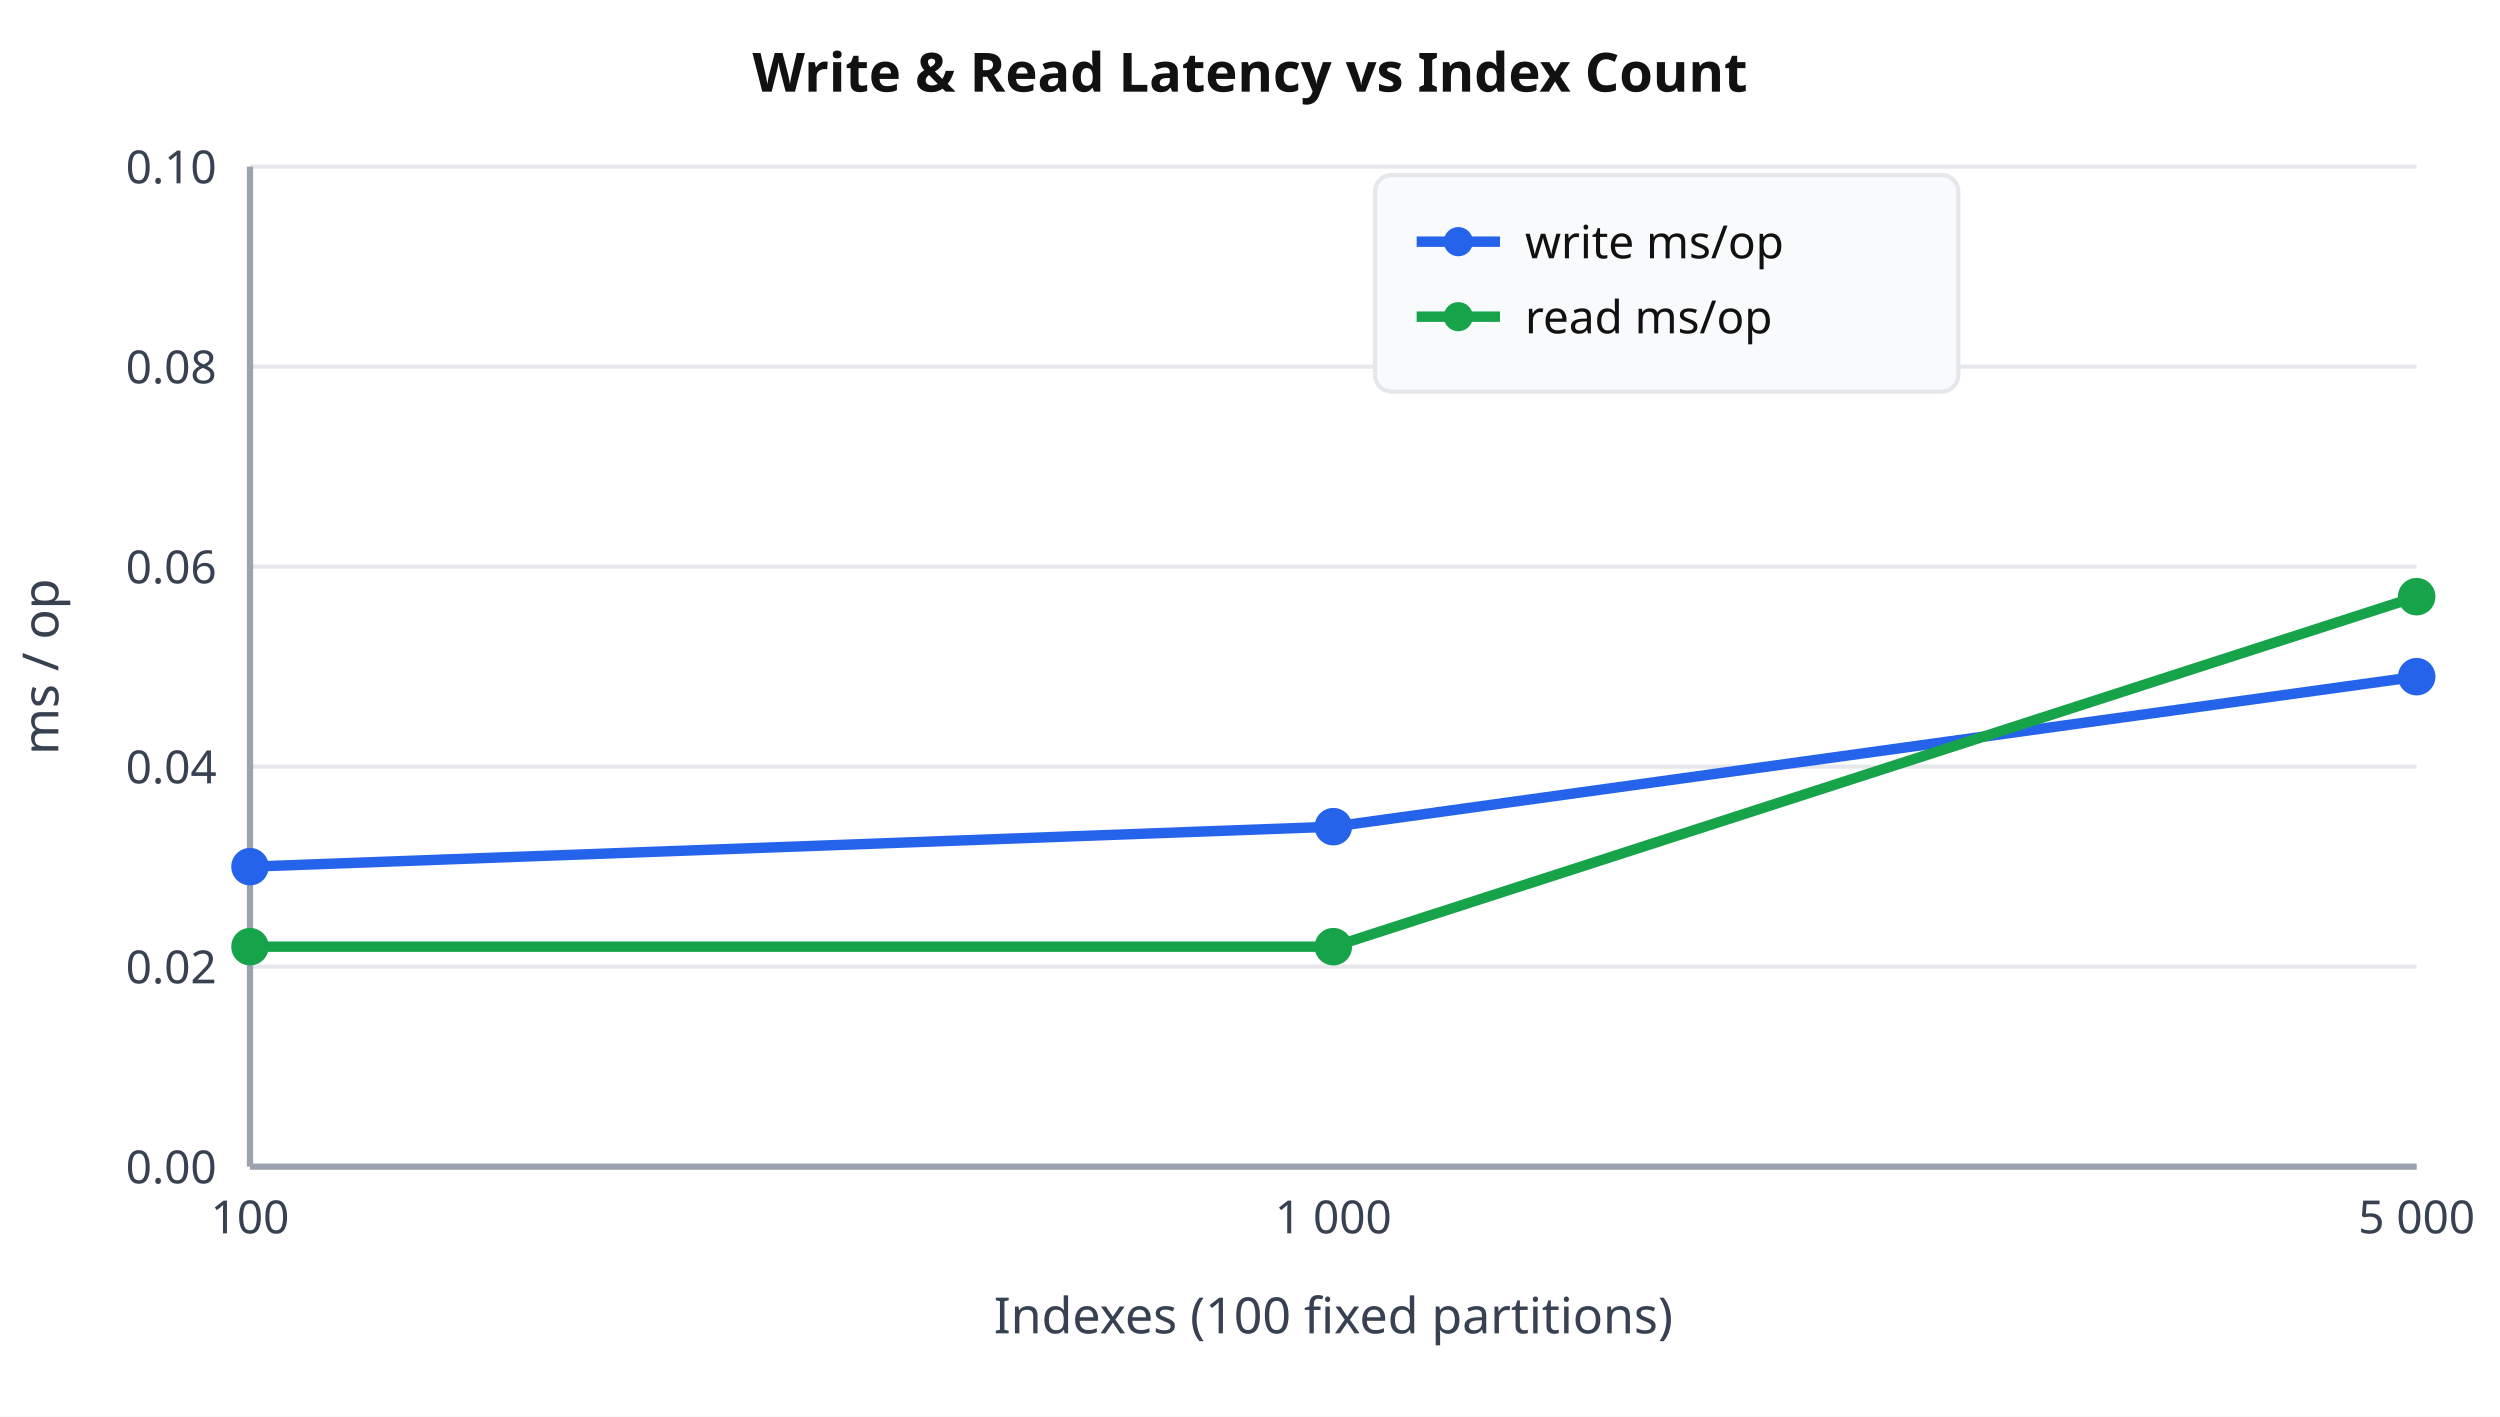
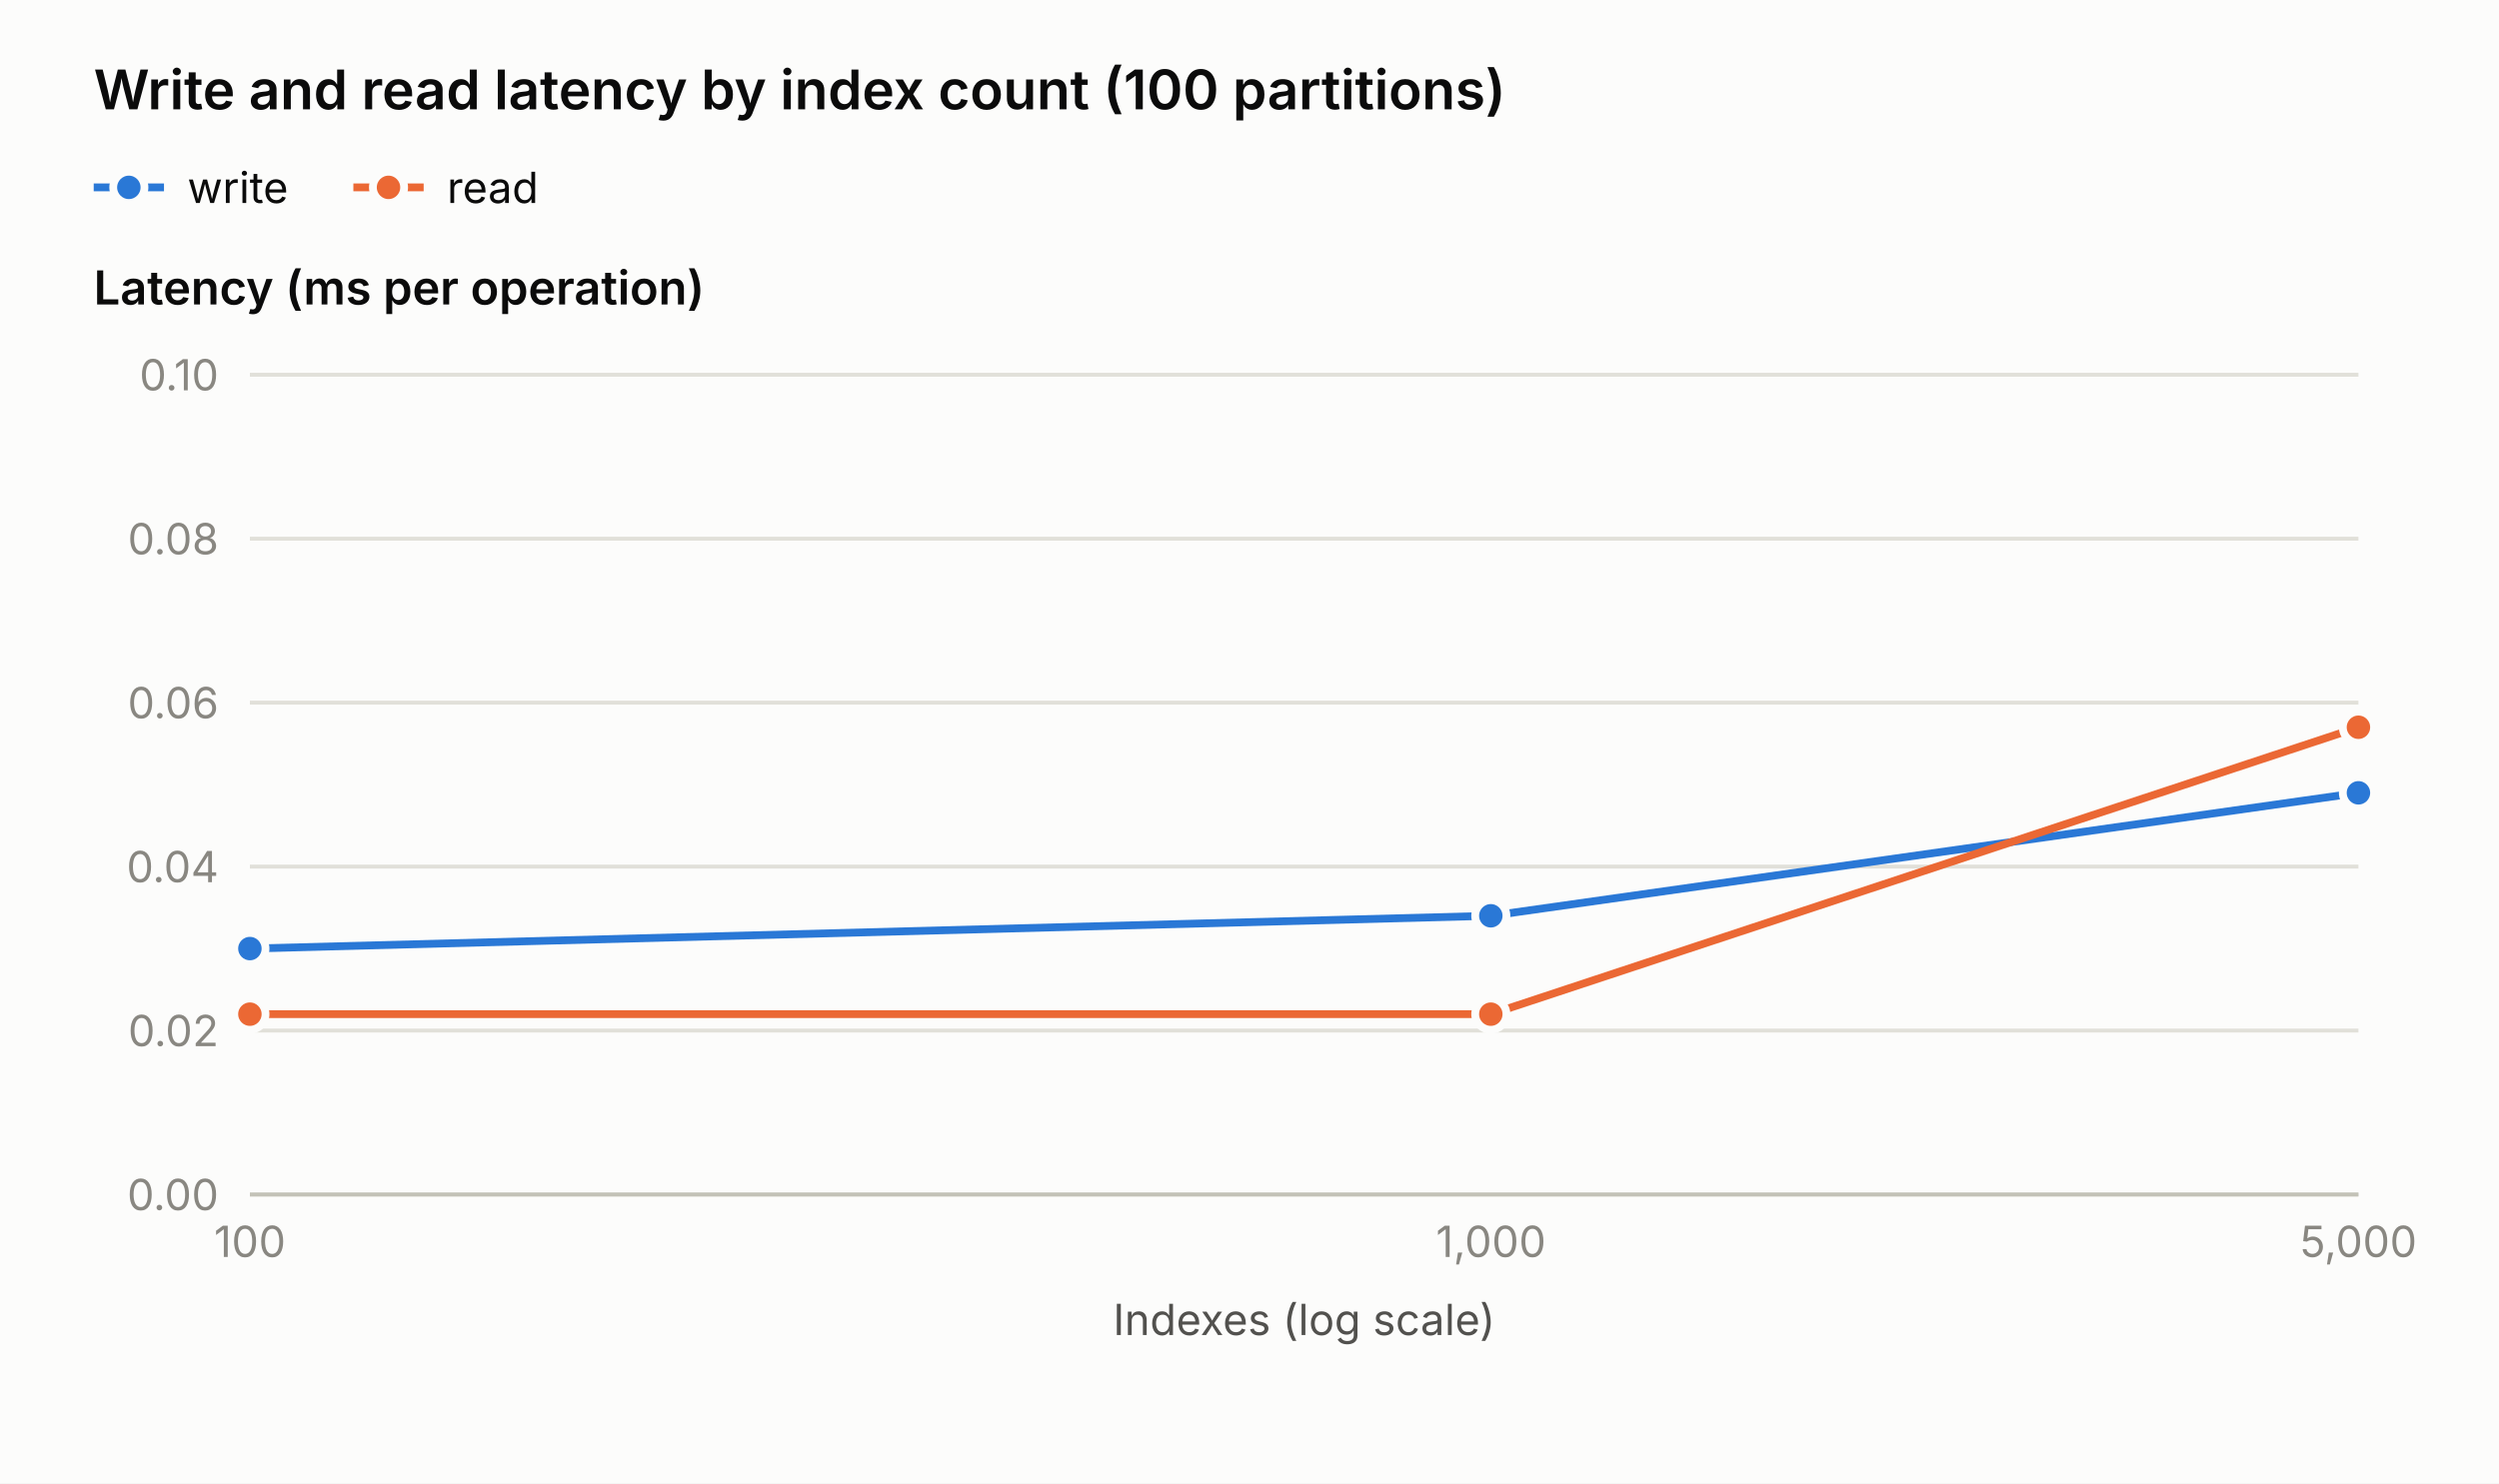
- <svg xmlns="http://www.w3.org/2000/svg" viewBox="0 0 600 340" width="600" height="340">
-   <rect width="600" height="340" fill="#ffffff" />
-   <text x="300" y="22" text-anchor="middle" font-size="13" font-family="sans-serif" font-weight="bold" fill="#111">Write &amp; Read Latency vs Index Count</text>
-   <line x1="60" y1="280" x2="580" y2="280" stroke="#e5e7eb" stroke-width="1" />
-   <line x1="60" y1="232" x2="580" y2="232" stroke="#e5e7eb" stroke-width="1" />
-   <line x1="60" y1="184" x2="580" y2="184" stroke="#e5e7eb" stroke-width="1" />
-   <line x1="60" y1="136" x2="580" y2="136" stroke="#e5e7eb" stroke-width="1" />
-   <line x1="60" y1="88" x2="580" y2="88" stroke="#e5e7eb" stroke-width="1" />
-   <line x1="60" y1="40" x2="580" y2="40" stroke="#e5e7eb" stroke-width="1" />
-   <line x1="60" y1="40" x2="60" y2="280" stroke="#9ca3af" stroke-width="1.5" />
-   <line x1="60" y1="280" x2="580" y2="280" stroke="#9ca3af" stroke-width="1.5" />
-   <text x="52" y="284" text-anchor="end" font-size="11" font-family="sans-serif" fill="#374151">0.00</text>
-   <text x="52" y="236" text-anchor="end" font-size="11" font-family="sans-serif" fill="#374151">0.02</text>
-   <text x="52" y="188" text-anchor="end" font-size="11" font-family="sans-serif" fill="#374151">0.04</text>
-   <text x="52" y="140" text-anchor="end" font-size="11" font-family="sans-serif" fill="#374151">0.06</text>
-   <text x="52" y="92" text-anchor="end" font-size="11" font-family="sans-serif" fill="#374151">0.08</text>
-   <text x="52" y="44" text-anchor="end" font-size="11" font-family="sans-serif" fill="#374151">0.10</text>
-   <text transform="rotate(-90) translate(-160,14)" font-size="12" font-family="sans-serif" text-anchor="middle" fill="#374151">ms / op</text>
-   <text x="60" y="296" text-anchor="middle" font-size="11" font-family="sans-serif" fill="#374151">100</text>
-   <text x="320" y="296" text-anchor="middle" font-size="11" font-family="sans-serif" fill="#374151">1 000</text>
-   <text x="580" y="296" text-anchor="middle" font-size="11" font-family="sans-serif" fill="#374151">5 000</text>
-   <text x="320" y="320" text-anchor="middle" font-size="12" font-family="sans-serif" fill="#374151">Indexes (100 fixed partitions)</text>
-   <polyline points="60,208.0 320,198.4 580,162.4" fill="none" stroke="#2563eb" stroke-width="2.5" stroke-linejoin="round" />
-   <circle cx="60" cy="208.0" r="4.5" fill="#2563eb" />
-   <circle cx="320" cy="198.4" r="4.5" fill="#2563eb" />
-   <circle cx="580" cy="162.4" r="4.5" fill="#2563eb" />
-   <polyline points="60,227.2 320,227.2 580,143.2" fill="none" stroke="#16a34a" stroke-width="2.5" stroke-linejoin="round" />
-   <circle cx="60" cy="227.2" r="4.5" fill="#16a34a" />
-   <circle cx="320" cy="227.2" r="4.5" fill="#16a34a" />
-   <circle cx="580" cy="143.2" r="4.5" fill="#16a34a" />
-   <rect x="330" y="42" width="140" height="52" rx="4" fill="#f9fafb" stroke="#e5e7eb" stroke-width="1" />
-   <line x1="340" y1="58" x2="360" y2="58" stroke="#2563eb" stroke-width="2.5" />
-   <circle cx="350" cy="58" r="3.5" fill="#2563eb" />
-   <text x="366" y="62" font-size="11" font-family="sans-serif" fill="#111">write ms/op</text>
-   <line x1="340" y1="76" x2="360" y2="76" stroke="#16a34a" stroke-width="2.5" />
-   <circle cx="350" cy="76" r="3.5" fill="#16a34a" />
-   <text x="366" y="80" font-size="11" font-family="sans-serif" fill="#111">read ms/op</text>
+ <svg xmlns="http://www.w3.org/2000/svg" viewBox="0 0 640 380" width="640" height="380">
+   <rect width="640" height="380" fill="#fcfcfb" />
+   <text x="24" y="28" font-family="system-ui, -apple-system, 'Segoe UI', sans-serif" font-size="14" fill="#0b0b0b" font-weight="600">Write and read latency by index count (100 partitions)</text>
+   <line x1="24" y1="48" x2="42" y2="48" stroke="#2a78d6" stroke-width="2" />
+   <circle cx="33" cy="48" r="4" fill="#2a78d6" stroke="#fcfcfb" stroke-width="2" />
+   <text x="48" y="52" font-family="system-ui, -apple-system, 'Segoe UI', sans-serif" font-size="11" fill="#0b0b0b">write</text>
+   <line x1="90.5" y1="48" x2="108.5" y2="48" stroke="#eb6834" stroke-width="2" />
+   <circle cx="99.5" cy="48" r="4" fill="#eb6834" stroke="#fcfcfb" stroke-width="2" />
+   <text x="114.5" y="52" font-family="system-ui, -apple-system, 'Segoe UI', sans-serif" font-size="11" fill="#0b0b0b">read</text>
+   <text x="24" y="78" font-family="system-ui, -apple-system, 'Segoe UI', sans-serif" font-size="12" fill="#0b0b0b" font-weight="600">Latency (ms per operation)</text>
+   <line x1="64" y1="306" x2="604" y2="306" stroke="#e1e0d9" stroke-width="1" />
+   <text x="56" y="310" font-family="system-ui, -apple-system, 'Segoe UI', sans-serif" font-size="11" fill="#898781" text-anchor="end">0.00</text>
+   <line x1="64" y1="264" x2="604" y2="264" stroke="#e1e0d9" stroke-width="1" />
+   <text x="56" y="268" font-family="system-ui, -apple-system, 'Segoe UI', sans-serif" font-size="11" fill="#898781" text-anchor="end">0.02</text>
+   <line x1="64" y1="222" x2="604" y2="222" stroke="#e1e0d9" stroke-width="1" />
+   <text x="56" y="226" font-family="system-ui, -apple-system, 'Segoe UI', sans-serif" font-size="11" fill="#898781" text-anchor="end">0.04</text>
+   <line x1="64" y1="180" x2="604" y2="180" stroke="#e1e0d9" stroke-width="1" />
+   <text x="56" y="184" font-family="system-ui, -apple-system, 'Segoe UI', sans-serif" font-size="11" fill="#898781" text-anchor="end">0.06</text>
+   <line x1="64" y1="138" x2="604" y2="138" stroke="#e1e0d9" stroke-width="1" />
+   <text x="56" y="142" font-family="system-ui, -apple-system, 'Segoe UI', sans-serif" font-size="11" fill="#898781" text-anchor="end">0.08</text>
+   <line x1="64" y1="96" x2="604" y2="96" stroke="#e1e0d9" stroke-width="1" />
+   <text x="56" y="100" font-family="system-ui, -apple-system, 'Segoe UI', sans-serif" font-size="11" fill="#898781" text-anchor="end">0.10</text>
+   <line x1="64" y1="306" x2="604" y2="306" stroke="#c3c2b7" stroke-width="1" />
+   <text x="64" y="322" font-family="system-ui, -apple-system, 'Segoe UI', sans-serif" font-size="11" fill="#898781" text-anchor="middle">100</text>
+   <text x="381.84" y="322" font-family="system-ui, -apple-system, 'Segoe UI', sans-serif" font-size="11" fill="#898781" text-anchor="middle">1,000</text>
+   <text x="604" y="322" font-family="system-ui, -apple-system, 'Segoe UI', sans-serif" font-size="11" fill="#898781" text-anchor="middle">5,000</text>
+   <text x="334" y="342" font-family="system-ui, -apple-system, 'Segoe UI', sans-serif" font-size="11" fill="#52514e" text-anchor="middle">Indexes (log scale)</text>
+   <polyline fill="none" stroke="#2a78d6" stroke-width="2" stroke-linejoin="round" points="64.0,243.0 381.8,234.6 604.0,203.1" />
+   <circle cx="64.0" cy="243.0" r="4" fill="#2a78d6" stroke="#fcfcfb" stroke-width="2" />
+   <circle cx="381.8" cy="234.6" r="4" fill="#2a78d6" stroke="#fcfcfb" stroke-width="2" />
+   <circle cx="604.0" cy="203.1" r="4" fill="#2a78d6" stroke="#fcfcfb" stroke-width="2" />
+   <polyline fill="none" stroke="#eb6834" stroke-width="2" stroke-linejoin="round" points="64.0,259.8 381.8,259.8 604.0,186.3" />
+   <circle cx="64.0" cy="259.8" r="4" fill="#eb6834" stroke="#fcfcfb" stroke-width="2" />
+   <circle cx="381.8" cy="259.8" r="4" fill="#eb6834" stroke="#fcfcfb" stroke-width="2" />
+   <circle cx="604.0" cy="186.3" r="4" fill="#eb6834" stroke="#fcfcfb" stroke-width="2" />
</svg>
